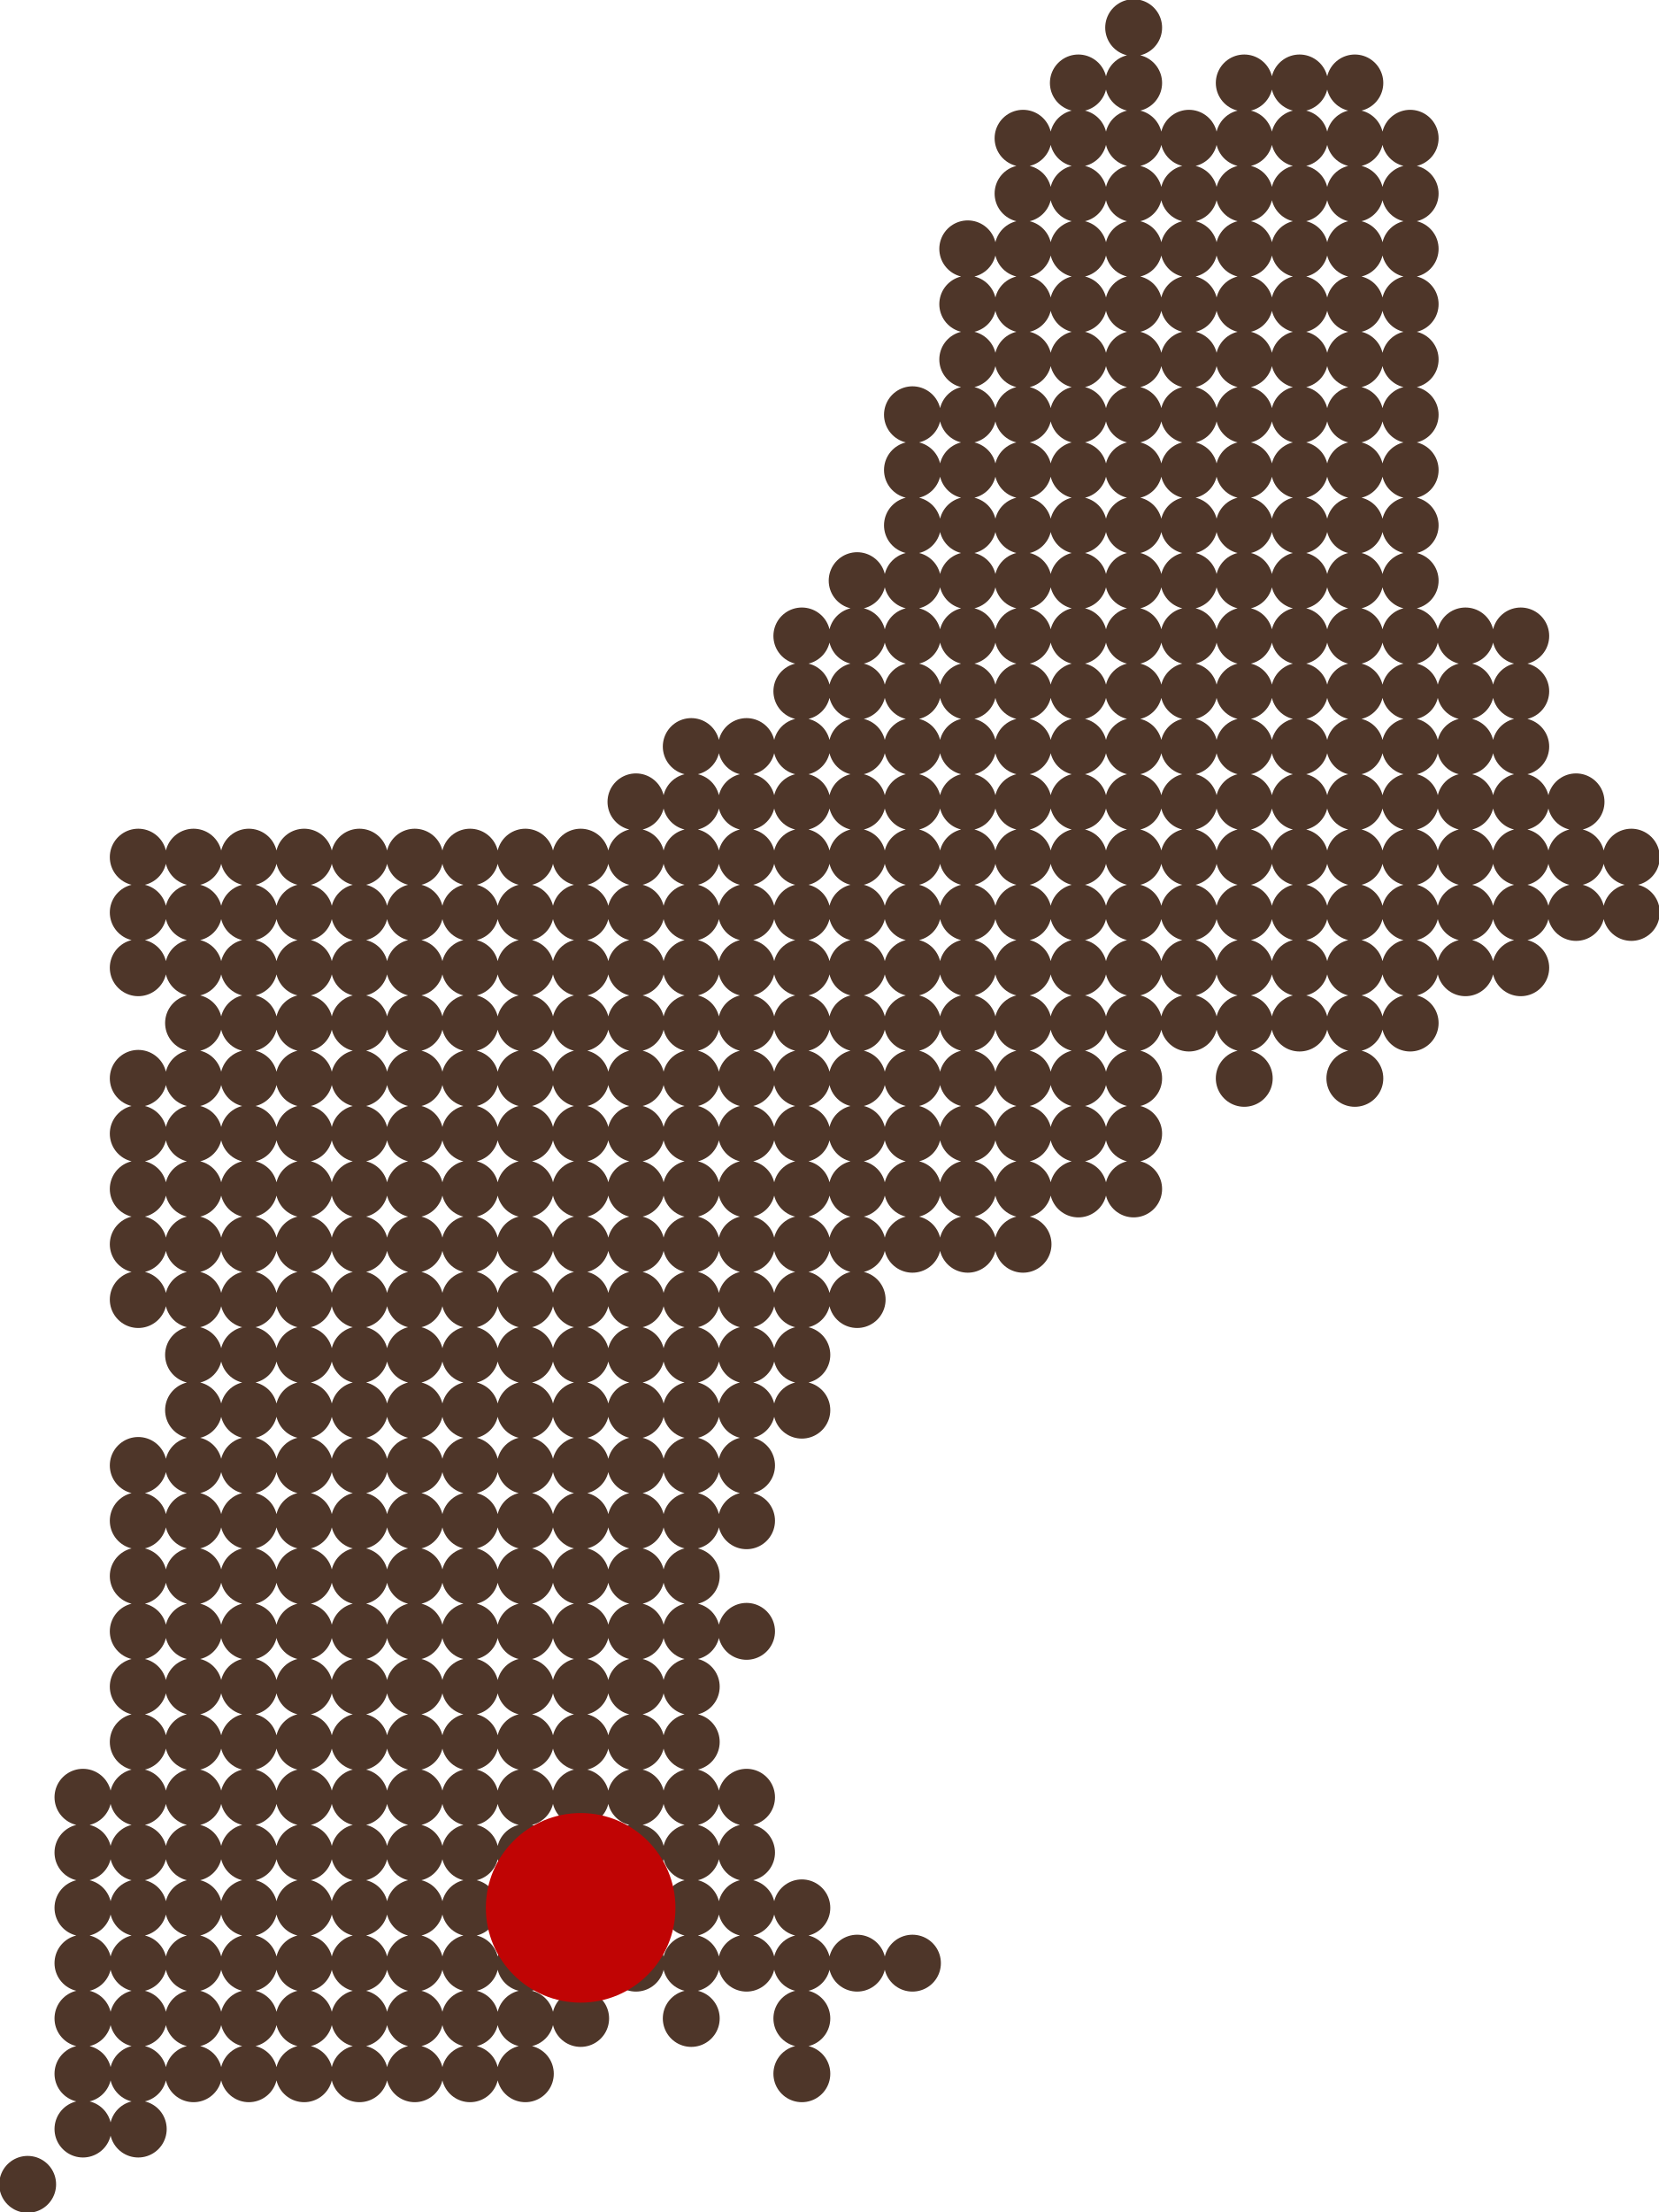
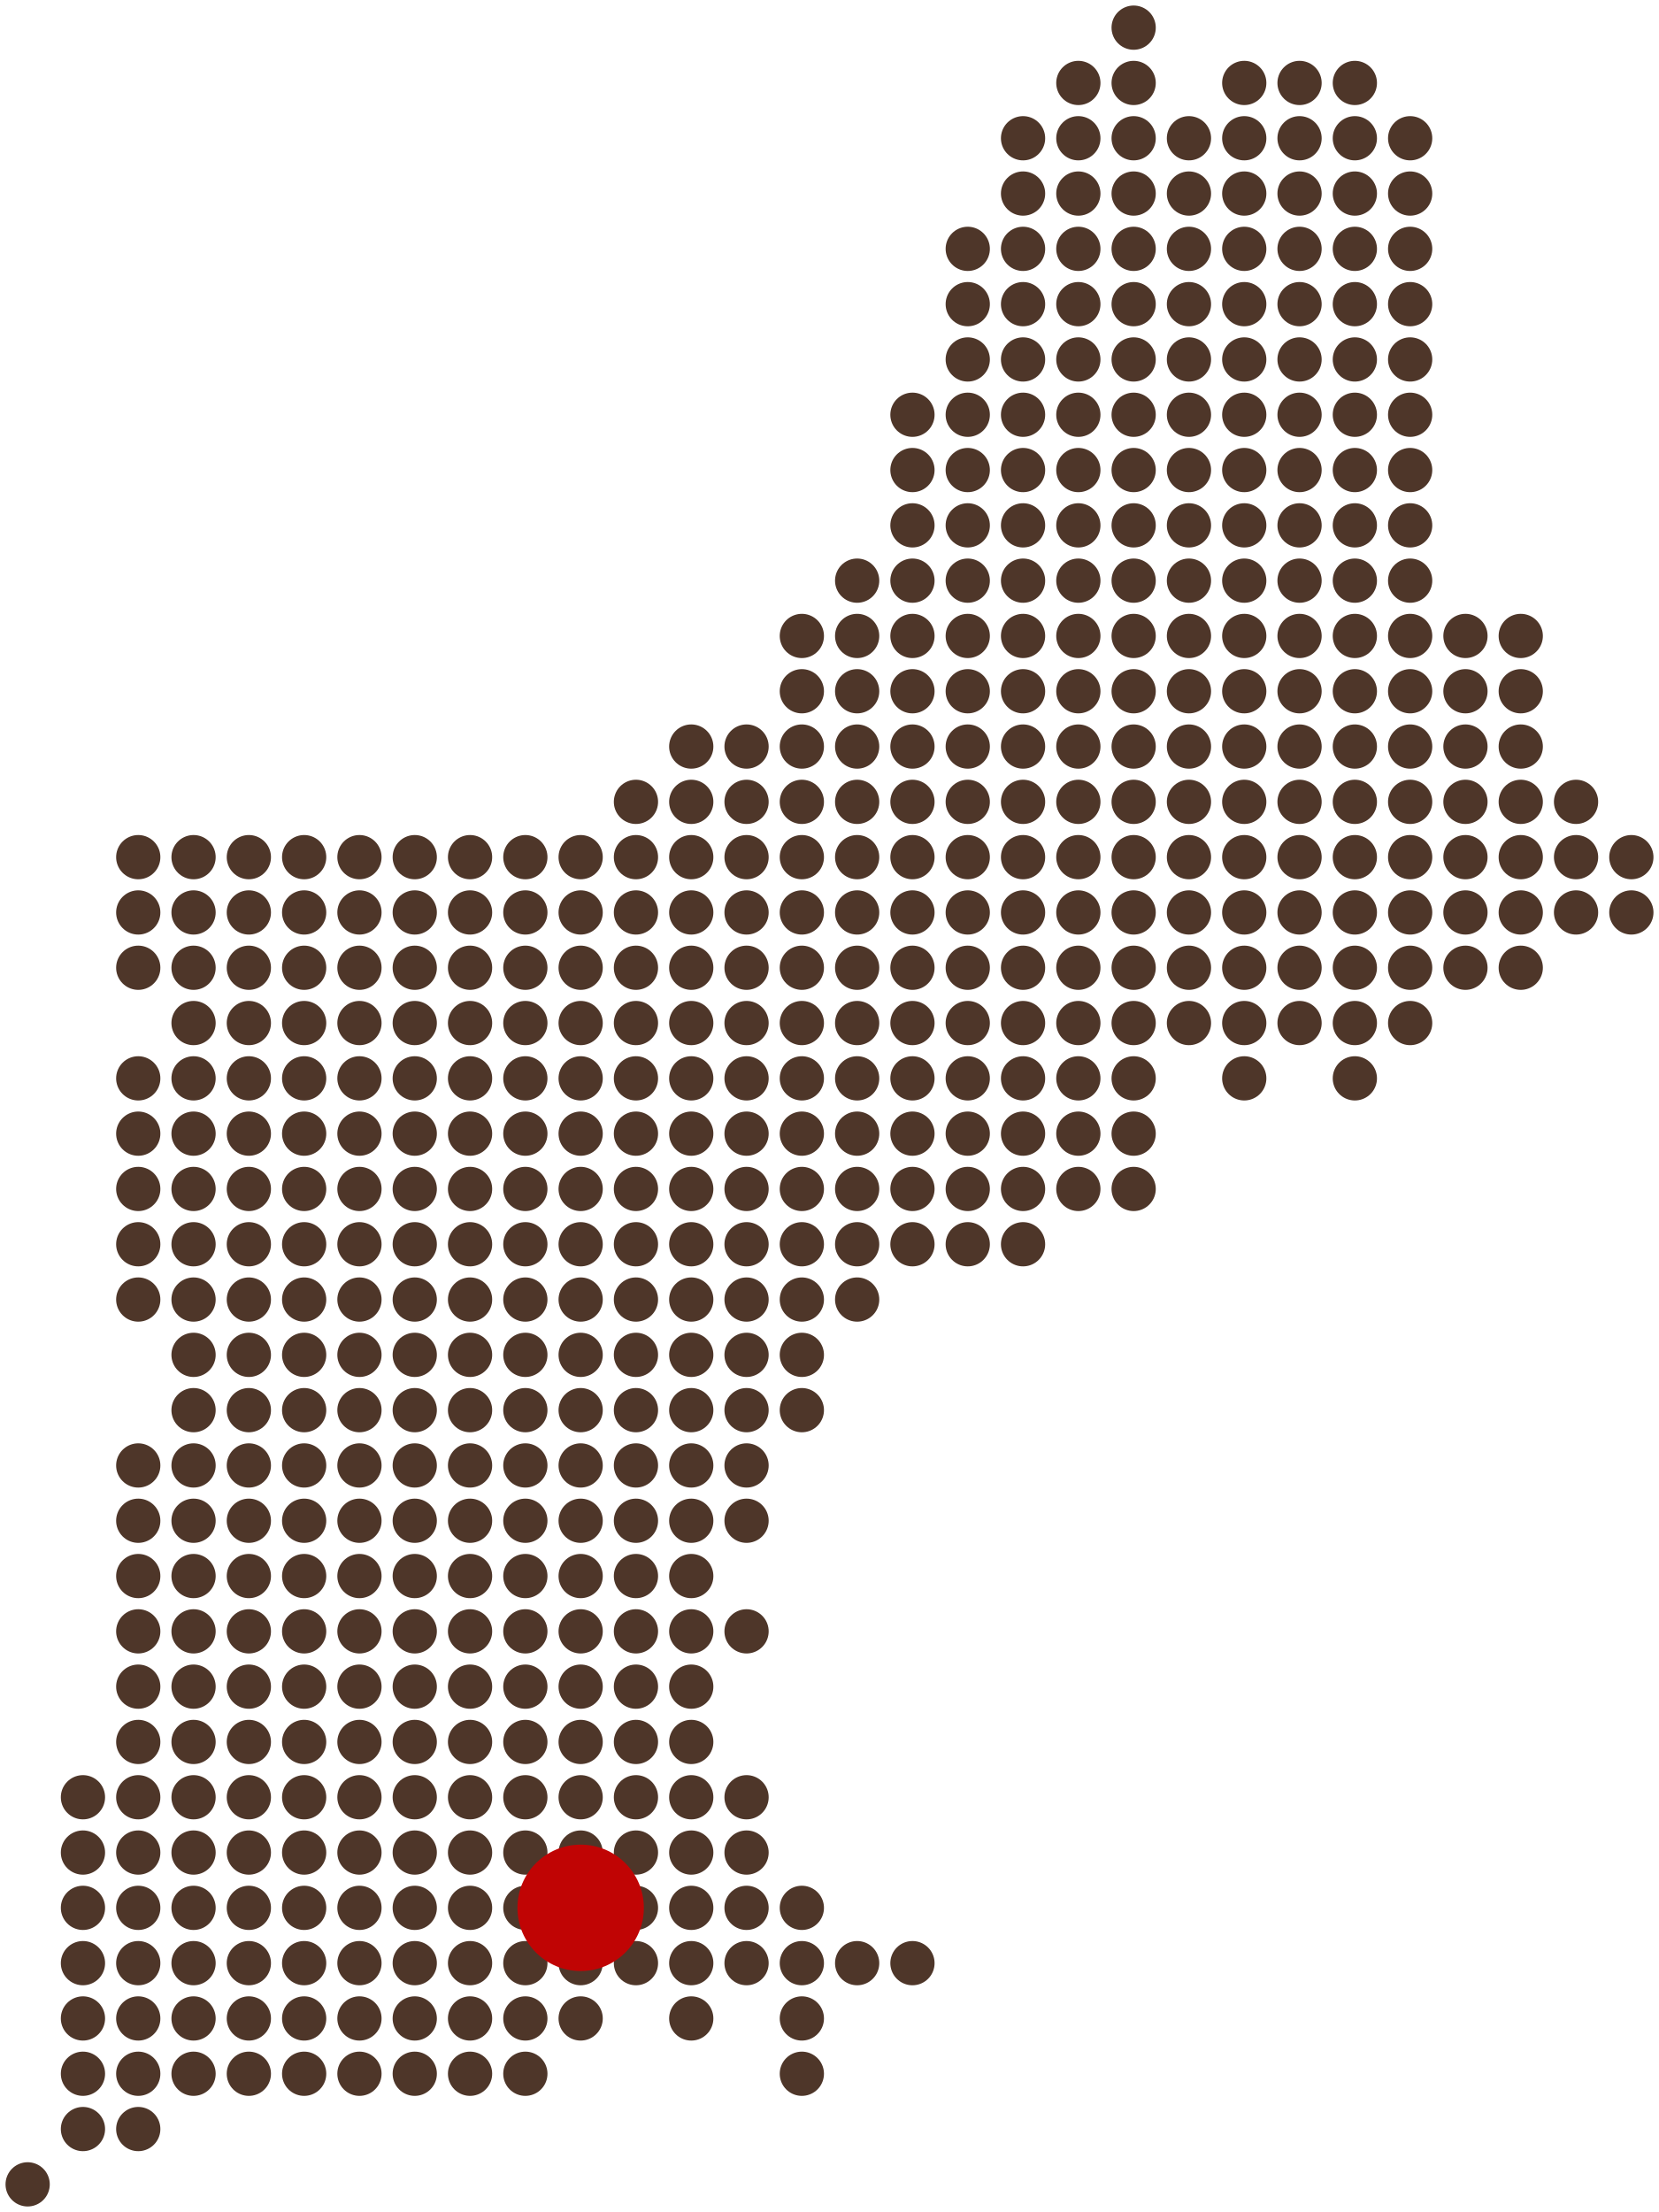
<svg xmlns="http://www.w3.org/2000/svg" viewBox="0 0 210 280" role="img" aria-label="NEEPC mark: New England as a grid of dots, Providence in red">
-   <path d="M143.5 3.5h0M136.5 10.5h0M143.5 10.5h0M157.5 10.5h0M164.5 10.5h0M171.5 10.5h0M129.5 17.5h0M136.5 17.5h0M143.5 17.5h0M150.5 17.5h0M157.5 17.5h0M164.5 17.5h0M171.5 17.5h0M178.5 17.5h0M129.5 24.5h0M136.5 24.5h0M143.5 24.5h0M150.5 24.5h0M157.5 24.5h0M164.5 24.5h0M171.5 24.5h0M178.5 24.5h0M122.5 31.5h0M129.5 31.5h0M136.5 31.5h0M143.5 31.5h0M150.5 31.5h0M157.5 31.5h0M164.5 31.5h0M171.5 31.5h0M178.5 31.5h0M122.5 38.5h0M129.5 38.5h0M136.5 38.5h0M143.5 38.5h0M150.5 38.5h0M157.5 38.5h0M164.5 38.5h0M171.5 38.5h0M178.5 38.5h0M122.5 45.5h0M129.5 45.5h0M136.5 45.5h0M143.5 45.5h0M150.5 45.5h0M157.5 45.5h0M164.5 45.5h0M171.5 45.5h0M178.5 45.5h0M115.5 52.5h0M122.5 52.5h0M129.5 52.5h0M136.5 52.5h0M143.5 52.5h0M150.5 52.5h0M157.5 52.5h0M164.5 52.5h0M171.5 52.5h0M178.5 52.5h0M115.5 59.5h0M122.5 59.5h0M129.5 59.5h0M136.5 59.5h0M143.5 59.5h0M150.5 59.5h0M157.5 59.5h0M164.5 59.5h0M171.5 59.5h0M178.5 59.5h0M115.5 66.5h0M122.5 66.5h0M129.5 66.5h0M136.5 66.5h0M143.5 66.5h0M150.5 66.5h0M157.5 66.5h0M164.5 66.5h0M171.5 66.5h0M178.5 66.5h0M108.5 73.5h0M115.5 73.5h0M122.5 73.5h0M129.5 73.5h0M136.5 73.5h0M143.5 73.5h0M150.5 73.5h0M157.5 73.5h0M164.5 73.5h0M171.5 73.5h0M178.5 73.5h0M101.5 80.5h0M108.5 80.5h0M115.5 80.5h0M122.5 80.5h0M129.5 80.5h0M136.5 80.5h0M143.5 80.5h0M150.5 80.5h0M157.5 80.5h0M164.5 80.5h0M171.5 80.5h0M178.5 80.5h0M185.5 80.5h0M192.5 80.5h0M101.5 87.5h0M108.5 87.5h0M115.5 87.5h0M122.5 87.5h0M129.5 87.5h0M136.5 87.5h0M143.5 87.5h0M150.5 87.5h0M157.5 87.5h0M164.5 87.5h0M171.5 87.5h0M178.5 87.5h0M185.5 87.5h0M192.5 87.5h0M87.5 94.5h0M94.5 94.5h0M101.5 94.5h0M108.5 94.5h0M115.5 94.5h0M122.5 94.5h0M129.5 94.5h0M136.5 94.5h0M143.5 94.5h0M150.5 94.5h0M157.5 94.5h0M164.5 94.5h0M171.5 94.5h0M178.5 94.5h0M185.5 94.5h0M192.5 94.5h0M80.5 101.5h0M87.5 101.5h0M94.5 101.5h0M101.5 101.5h0M108.5 101.5h0M115.5 101.5h0M122.5 101.5h0M129.5 101.5h0M136.5 101.5h0M143.5 101.5h0M150.5 101.5h0M157.5 101.5h0M164.5 101.5h0M171.5 101.5h0M178.5 101.5h0M185.5 101.5h0M192.5 101.5h0M199.5 101.5h0M17.5 108.5h0M24.5 108.5h0M31.5 108.5h0M38.5 108.5h0M45.5 108.5h0M52.5 108.5h0M59.5 108.5h0M66.5 108.5h0M73.5 108.5h0M80.5 108.5h0M87.5 108.5h0M94.5 108.5h0M101.5 108.5h0M108.5 108.5h0M115.5 108.5h0M122.5 108.5h0M129.5 108.5h0M136.5 108.5h0M143.5 108.5h0M150.5 108.5h0M157.5 108.5h0M164.5 108.5h0M171.5 108.5h0M178.5 108.5h0M185.5 108.5h0M192.5 108.5h0M199.5 108.5h0M206.5 108.5h0M17.5 115.5h0M24.5 115.5h0M31.5 115.5h0M38.5 115.5h0M45.5 115.5h0M52.5 115.5h0M59.5 115.5h0M66.5 115.5h0M73.5 115.5h0M80.5 115.5h0M87.5 115.5h0M94.5 115.5h0M101.5 115.5h0M108.5 115.5h0M115.5 115.5h0M122.5 115.5h0M129.5 115.5h0M136.5 115.5h0M143.5 115.5h0M150.5 115.5h0M157.5 115.5h0M164.5 115.5h0M171.5 115.5h0M178.5 115.5h0M185.5 115.5h0M192.5 115.5h0M199.5 115.5h0M206.5 115.5h0M17.5 122.5h0M24.5 122.5h0M31.5 122.5h0M38.5 122.5h0M45.5 122.5h0M52.5 122.5h0M59.5 122.5h0M66.5 122.5h0M73.5 122.5h0M80.5 122.5h0M87.5 122.5h0M94.5 122.5h0M101.5 122.5h0M108.5 122.5h0M115.5 122.5h0M122.5 122.5h0M129.5 122.5h0M136.5 122.5h0M143.5 122.5h0M150.5 122.5h0M157.5 122.5h0M164.5 122.5h0M171.5 122.5h0M178.5 122.5h0M185.5 122.5h0M192.5 122.5h0M24.5 129.5h0M31.5 129.5h0M38.5 129.5h0M45.5 129.5h0M52.5 129.5h0M59.5 129.5h0M66.5 129.5h0M73.5 129.5h0M80.5 129.5h0M87.5 129.5h0M94.5 129.5h0M101.5 129.5h0M108.5 129.5h0M115.5 129.5h0M122.5 129.5h0M129.5 129.5h0M136.5 129.5h0M143.5 129.5h0M150.5 129.5h0M157.5 129.5h0M164.5 129.5h0M171.5 129.5h0M178.5 129.5h0M17.5 136.5h0M24.5 136.5h0M31.5 136.5h0M38.5 136.5h0M45.5 136.5h0M52.5 136.5h0M59.5 136.5h0M66.5 136.5h0M73.5 136.5h0M80.5 136.5h0M87.5 136.5h0M94.5 136.5h0M101.5 136.5h0M108.5 136.5h0M115.5 136.5h0M122.5 136.5h0M129.5 136.5h0M136.5 136.5h0M143.5 136.5h0M157.5 136.5h0M171.5 136.5h0M17.5 143.5h0M24.5 143.5h0M31.5 143.5h0M38.5 143.5h0M45.5 143.5h0M52.5 143.5h0M59.5 143.5h0M66.5 143.5h0M73.5 143.5h0M80.5 143.5h0M87.5 143.5h0M94.5 143.5h0M101.5 143.5h0M108.5 143.5h0M115.5 143.5h0M122.5 143.5h0M129.5 143.5h0M136.5 143.5h0M143.5 143.5h0M17.5 150.5h0M24.5 150.5h0M31.5 150.5h0M38.5 150.5h0M45.5 150.5h0M52.5 150.5h0M59.5 150.5h0M66.5 150.5h0M73.5 150.5h0M80.5 150.5h0M87.5 150.5h0M94.5 150.5h0M101.5 150.5h0M108.5 150.5h0M115.5 150.5h0M122.5 150.5h0M129.5 150.5h0M136.5 150.5h0M143.5 150.5h0M17.5 157.5h0M24.5 157.5h0M31.5 157.5h0M38.5 157.5h0M45.5 157.5h0M52.5 157.5h0M59.5 157.5h0M66.5 157.5h0M73.5 157.5h0M80.5 157.5h0M87.5 157.5h0M94.5 157.5h0M101.5 157.5h0M108.5 157.5h0M115.5 157.5h0M122.5 157.5h0M129.5 157.5h0M17.5 164.5h0M24.5 164.5h0M31.5 164.5h0M38.5 164.5h0M45.5 164.5h0M52.5 164.5h0M59.5 164.5h0M66.5 164.5h0M73.5 164.5h0M80.5 164.5h0M87.5 164.5h0M94.5 164.5h0M101.5 164.5h0M108.5 164.5h0M24.5 171.5h0M31.5 171.5h0M38.5 171.5h0M45.5 171.5h0M52.5 171.5h0M59.5 171.5h0M66.5 171.5h0M73.5 171.5h0M80.5 171.5h0M87.5 171.5h0M94.5 171.5h0M101.5 171.5h0M24.5 178.5h0M31.5 178.5h0M38.5 178.5h0M45.5 178.5h0M52.5 178.5h0M59.5 178.5h0M66.5 178.5h0M73.5 178.5h0M80.5 178.5h0M87.5 178.5h0M94.5 178.5h0M101.5 178.5h0M17.5 185.5h0M24.5 185.5h0M31.5 185.5h0M38.5 185.5h0M45.5 185.5h0M52.5 185.5h0M59.5 185.5h0M66.5 185.5h0M73.5 185.5h0M80.5 185.5h0M87.5 185.5h0M94.5 185.5h0M17.5 192.5h0M24.5 192.5h0M31.5 192.5h0M38.5 192.5h0M45.5 192.5h0M52.5 192.5h0M59.5 192.5h0M66.5 192.5h0M73.5 192.5h0M80.5 192.5h0M87.5 192.5h0M94.5 192.5h0M17.5 199.5h0M24.5 199.5h0M31.5 199.5h0M38.5 199.5h0M45.5 199.5h0M52.5 199.5h0M59.5 199.5h0M66.5 199.5h0M73.5 199.5h0M80.5 199.5h0M87.5 199.5h0M17.5 206.5h0M24.5 206.5h0M31.5 206.5h0M38.5 206.5h0M45.5 206.5h0M52.5 206.5h0M59.5 206.5h0M66.5 206.5h0M73.5 206.5h0M80.5 206.5h0M87.5 206.5h0M94.5 206.5h0M17.5 213.5h0M24.5 213.5h0M31.5 213.5h0M38.5 213.5h0M45.5 213.5h0M52.5 213.5h0M59.5 213.5h0M66.5 213.5h0M73.5 213.5h0M80.5 213.5h0M87.5 213.5h0M17.5 220.5h0M24.5 220.5h0M31.5 220.5h0M38.5 220.5h0M45.5 220.5h0M52.5 220.5h0M59.5 220.5h0M66.5 220.5h0M73.5 220.5h0M80.5 220.5h0M87.5 220.5h0M10.5 227.5h0M17.5 227.5h0M24.5 227.5h0M31.5 227.5h0M38.5 227.5h0M45.5 227.5h0M52.5 227.5h0M59.5 227.5h0M66.5 227.5h0M73.5 227.5h0M80.5 227.5h0M87.5 227.5h0M94.5 227.5h0M10.5 234.5h0M17.5 234.5h0M24.5 234.5h0M31.5 234.5h0M38.5 234.5h0M45.5 234.5h0M52.5 234.5h0M59.5 234.5h0M66.5 234.5h0M73.5 234.5h0M80.5 234.5h0M87.5 234.5h0M94.5 234.5h0M10.5 241.5h0M17.5 241.5h0M24.5 241.5h0M31.5 241.5h0M38.5 241.5h0M45.5 241.5h0M52.5 241.5h0M59.5 241.5h0M66.5 241.5h0M80.5 241.5h0M87.5 241.5h0M94.5 241.5h0M101.5 241.5h0M10.5 248.5h0M17.5 248.5h0M24.5 248.5h0M31.5 248.5h0M38.5 248.5h0M45.5 248.5h0M52.5 248.5h0M59.5 248.5h0M66.5 248.5h0M73.5 248.5h0M80.5 248.5h0M87.5 248.5h0M94.5 248.5h0M101.5 248.5h0M108.5 248.5h0M115.5 248.5h0M10.5 255.5h0M17.5 255.5h0M24.5 255.5h0M31.5 255.5h0M38.5 255.5h0M45.5 255.5h0M52.5 255.5h0M59.5 255.5h0M66.5 255.5h0M73.5 255.5h0M87.5 255.5h0M101.5 255.5h0M10.5 262.5h0M17.5 262.5h0M24.5 262.5h0M31.5 262.5h0M38.5 262.5h0M45.5 262.5h0M52.5 262.5h0M59.5 262.5h0M66.5 262.5h0M101.5 262.5h0M10.5 269.5h0M17.5 269.5h0M3.5 276.5h0" fill="none" stroke="#4E3629" stroke-width="7.2" stroke-linecap="round" />
-   <circle cx="73.5" cy="241.5" r="12" fill="#C00404" />
+   <path d="M143.5 3.5h0M136.5 10.5h0M143.5 10.5h0M157.5 10.5h0M164.5 10.5h0M171.5 10.5h0M129.5 17.5h0M136.5 17.5h0M143.5 17.5h0M150.5 17.5h0M157.5 17.5h0M164.5 17.5h0M171.5 17.5h0M178.5 17.5h0M129.5 24.5h0M136.5 24.5h0M143.5 24.5h0M150.5 24.5h0M157.5 24.5h0M164.5 24.5h0M171.5 24.5h0M178.5 24.5h0M122.5 31.5h0M129.5 31.5h0M136.5 31.5h0M143.5 31.5h0M150.5 31.5h0M157.5 31.5h0M164.5 31.5h0M171.5 31.5h0M178.5 31.5h0M122.5 38.5h0M129.5 38.5h0M136.5 38.5h0M143.5 38.5h0M150.5 38.5h0M157.5 38.5h0M164.5 38.5h0M171.5 38.5h0M178.5 38.5h0M122.5 45.5h0M129.5 45.5h0M136.5 45.5h0M143.5 45.5h0M150.5 45.5h0M157.5 45.5h0M164.5 45.5h0M171.5 45.5h0M178.5 45.5h0M115.5 52.5h0M122.5 52.5h0M129.5 52.5h0M136.5 52.5h0M143.5 52.5h0M150.5 52.5h0M157.5 52.5h0M164.5 52.5h0M171.5 52.5h0M178.5 52.5h0M115.5 59.5h0M122.5 59.5h0M129.5 59.5h0M136.5 59.5h0M143.5 59.5h0M150.5 59.5h0M157.5 59.5h0M164.5 59.5h0M171.5 59.5h0M178.5 59.5h0M115.5 66.5h0M122.5 66.5h0M129.5 66.5h0M136.5 66.5h0M143.5 66.5h0M150.5 66.5h0M157.5 66.5h0M164.5 66.5h0M171.5 66.5h0M178.5 66.5h0M108.5 73.5h0M115.5 73.5h0M122.5 73.5h0M129.5 73.5h0M136.5 73.5h0M143.5 73.5h0M150.5 73.5h0M157.5 73.5h0M164.5 73.5h0M171.5 73.5h0M178.5 73.5h0M101.5 80.5h0M108.5 80.5h0M115.5 80.5h0M122.5 80.5h0M129.5 80.5h0M136.5 80.5h0M143.5 80.5h0M150.5 80.5h0M157.5 80.5h0M164.5 80.5h0M171.5 80.5h0M178.5 80.5h0M185.5 80.5h0M192.5 80.5h0M101.5 87.5h0M108.5 87.5h0M115.5 87.5h0M122.5 87.5h0M129.5 87.5h0M136.5 87.5h0M143.5 87.5h0M150.5 87.5h0M157.5 87.5h0M164.5 87.5h0M171.5 87.5h0M178.5 87.5h0M185.5 87.5h0M192.5 87.5h0M87.5 94.5h0M94.5 94.5h0M101.5 94.5h0M108.5 94.5h0M115.5 94.5h0M122.5 94.5h0M129.5 94.5h0M136.5 94.5h0M143.5 94.5h0M150.5 94.5h0M157.5 94.5h0M164.5 94.5h0M171.5 94.5h0M178.5 94.5h0M185.5 94.5h0M192.5 94.5h0M80.5 101.5h0M87.5 101.5h0M94.5 101.5h0M101.5 101.5h0M108.5 101.5h0M115.5 101.5h0M122.5 101.5h0M129.5 101.5h0M136.5 101.5h0M143.5 101.5h0M150.5 101.5h0M157.5 101.5h0M164.5 101.5h0M171.5 101.5h0M178.5 101.5h0M185.5 101.5h0M192.5 101.5h0M199.5 101.5h0M17.5 108.5h0M24.5 108.5h0M31.5 108.5h0M38.5 108.5h0M45.5 108.5h0M52.5 108.5h0M59.5 108.5h0M66.5 108.5h0M73.5 108.5h0M80.5 108.5h0M87.5 108.5h0M94.5 108.5h0M101.5 108.5h0M108.5 108.5h0M115.5 108.5h0M122.5 108.5h0M129.5 108.5h0M136.5 108.5h0M143.5 108.5h0M150.5 108.5h0M157.5 108.5h0M164.5 108.5h0M171.5 108.5h0M178.5 108.5h0M185.5 108.5h0M192.5 108.5h0M199.5 108.5h0M206.5 108.5h0M17.5 115.5h0M24.5 115.5h0M31.5 115.5h0M38.5 115.5h0M45.5 115.5h0M52.5 115.5h0M59.5 115.5h0M66.5 115.5h0M73.5 115.5h0M80.5 115.5h0M87.5 115.5h0M94.5 115.5h0M101.5 115.5h0M108.5 115.5h0M115.5 115.5h0M122.5 115.5h0M129.5 115.5h0M136.5 115.5h0M143.5 115.5h0M150.5 115.5h0M157.5 115.5h0M164.5 115.5h0M171.5 115.5h0M178.5 115.5h0M185.5 115.5h0M192.5 115.5h0M199.5 115.5h0M206.5 115.5h0M17.5 122.5h0M24.5 122.5h0M31.5 122.5h0M38.5 122.5h0M45.5 122.5h0M52.5 122.5h0M59.5 122.5h0M66.5 122.5h0M73.5 122.5h0M80.5 122.5h0M87.5 122.5h0M94.5 122.5h0M101.5 122.5h0M108.5 122.5h0M115.5 122.5h0M122.5 122.5h0M129.5 122.5h0M136.5 122.5h0M143.5 122.5h0M150.5 122.5h0M157.5 122.5h0M164.5 122.5h0M171.5 122.5h0M178.5 122.5h0M185.5 122.5h0M192.5 122.5h0M24.5 129.5h0M31.5 129.5h0M38.5 129.5h0M45.5 129.5h0M52.5 129.5h0M59.5 129.5h0M66.5 129.5h0M73.5 129.5h0M80.5 129.5h0M87.5 129.5h0M94.5 129.5h0M101.5 129.5h0M108.5 129.5h0M115.5 129.5h0M122.5 129.5h0M129.5 129.5h0M136.5 129.5h0M143.5 129.5h0M150.5 129.5h0M157.5 129.5h0M164.5 129.5h0M171.5 129.5h0M178.5 129.5h0M17.5 136.5h0M24.5 136.5h0M31.5 136.5h0M38.5 136.5h0M45.5 136.5h0M52.5 136.5h0M59.5 136.5h0M66.5 136.5h0M73.5 136.5h0M80.5 136.5h0M87.5 136.5h0M94.5 136.5h0M101.5 136.5h0M108.5 136.5h0M115.5 136.5h0M122.5 136.5h0M129.5 136.5h0M136.5 136.5h0M143.5 136.5h0M157.5 136.5h0M171.5 136.5h0M17.5 143.5h0M24.5 143.5h0M31.5 143.5h0M38.5 143.5h0M45.5 143.5h0M52.5 143.5h0M59.5 143.5h0M66.5 143.5h0M73.5 143.5h0M80.5 143.5h0M87.5 143.5h0M94.5 143.5h0M101.5 143.5h0M108.5 143.5h0M115.5 143.5h0M122.5 143.5h0M129.5 143.5h0M136.5 143.5h0M143.5 143.5h0M17.5 150.5h0M24.5 150.5h0M31.5 150.5h0M38.5 150.5h0M45.5 150.5h0M52.5 150.5h0M59.5 150.5h0M66.5 150.5h0M73.5 150.5h0M80.5 150.5h0M87.5 150.5h0M94.5 150.5h0M101.5 150.5h0M108.5 150.5h0M115.5 150.5h0M122.5 150.5h0M129.5 150.5h0M136.5 150.5h0M143.5 150.5h0M17.5 157.5h0M24.5 157.5h0M31.5 157.5h0M38.5 157.5h0M45.5 157.5h0M52.5 157.5h0M59.5 157.5h0M66.5 157.5h0M73.5 157.5h0M80.5 157.5h0M87.5 157.5h0M94.5 157.5h0M101.5 157.5h0M108.5 157.5h0M115.5 157.5h0M122.5 157.5h0M129.5 157.5h0M17.5 164.5h0M24.5 164.5h0M31.5 164.5h0M38.5 164.5h0M45.5 164.5h0M52.5 164.5h0M59.5 164.5h0M66.5 164.5h0M73.5 164.5h0M80.5 164.5h0M87.5 164.5h0M94.5 164.5h0M101.5 164.5h0M108.5 164.5h0M24.5 171.5h0M31.5 171.5h0M38.5 171.5h0M45.5 171.5h0M52.5 171.5h0M59.5 171.5h0M66.5 171.5h0M73.5 171.5h0M80.5 171.5h0M87.5 171.5h0M94.5 171.5h0M101.5 171.5h0M24.5 178.5h0M31.5 178.5h0M38.5 178.5h0M45.5 178.5h0M52.5 178.5h0M59.5 178.5h0M66.5 178.5h0M73.5 178.5h0M80.5 178.5h0M87.5 178.5h0M94.5 178.5h0M101.5 178.5h0M17.5 185.5h0M24.5 185.5h0M31.5 185.5h0M38.5 185.5h0M45.5 185.5h0M52.5 185.5h0M59.5 185.5h0M66.5 185.5h0M73.5 185.5h0M80.5 185.5h0M87.5 185.5h0M94.5 185.5h0M17.5 192.5h0M24.5 192.5h0M31.5 192.5h0M38.5 192.5h0M45.5 192.5h0M52.5 192.5h0M59.5 192.5h0M66.5 192.5h0M73.5 192.5h0M80.5 192.5h0M87.5 192.5h0M94.5 192.5h0M17.5 199.5h0M24.5 199.5h0M31.5 199.5h0M38.5 199.5h0M45.5 199.5h0M52.5 199.5h0M59.5 199.5h0M66.5 199.5h0M73.5 199.5h0M80.5 199.5h0M87.5 199.5h0M17.5 206.5h0M24.5 206.5h0M31.5 206.5h0M38.5 206.5h0M45.5 206.5h0M52.5 206.5h0M59.5 206.5h0M66.5 206.5h0M73.5 206.5h0M80.5 206.5h0M87.5 206.5h0M94.5 206.5h0M17.5 213.5h0M24.5 213.5h0M31.5 213.5h0M38.5 213.5h0M45.5 213.5h0M52.5 213.5h0M59.5 213.5h0M66.5 213.5h0M73.5 213.5h0M80.5 213.5h0M87.5 213.5h0M17.5 220.5h0M24.5 220.5h0M31.5 220.5h0M38.5 220.5h0M45.5 220.5h0M52.5 220.5h0M59.5 220.5h0M66.5 220.5h0M73.5 220.5h0M80.5 220.5h0M87.5 220.5h0M10.5 227.5h0M17.5 227.5h0M24.5 227.5h0M31.5 227.5h0M38.5 227.5h0M45.5 227.5h0M52.5 227.5h0M59.5 227.5h0M66.5 227.5h0M73.5 227.5h0M80.5 227.5h0M87.5 227.5h0M94.5 227.5h0M10.5 234.5h0M17.5 234.5h0M24.5 234.5h0M31.5 234.5h0M38.5 234.5h0M45.5 234.5h0M52.5 234.5h0M59.5 234.5h0M66.5 234.5h0M73.5 234.5h0M80.5 234.5h0M87.5 234.5h0M94.5 234.5h0M10.5 241.5h0M17.5 241.5h0M24.5 241.5h0M31.5 241.5h0M38.5 241.5h0M45.5 241.5h0M52.5 241.5h0M59.5 241.5h0M66.5 241.5h0M80.5 241.5h0M87.5 241.5h0M94.5 241.5h0M101.5 241.5h0M10.5 248.5h0M17.5 248.5h0M24.5 248.5h0M31.5 248.5h0M38.5 248.5h0M45.5 248.5h0M52.5 248.5h0M59.5 248.5h0M66.5 248.5h0M73.5 248.5h0M80.5 248.5h0M87.5 248.5h0M94.5 248.5h0M101.5 248.5h0M108.5 248.5h0M115.5 248.5h0M10.5 255.5h0M17.5 255.5h0M24.5 255.5h0M31.5 255.5h0M38.5 255.5h0M45.5 255.5h0M52.5 255.5h0M59.5 255.5h0M66.5 255.5h0M73.5 255.5h0M87.5 255.5h0M101.5 255.5h0M10.5 262.5h0M17.5 262.5h0M24.5 262.5h0M31.5 262.5h0M38.5 262.5h0M45.5 262.5h0M52.5 262.5h0M59.5 262.5h0M66.5 262.5h0M101.5 262.5h0M10.5 269.5h0M17.5 269.5h0M3.5 276.5h0" fill="none" stroke="#4E3629" stroke-width="5.6" stroke-linecap="round" />
+   <circle cx="73.5" cy="241.5" r="8" fill="#C00404" />
</svg>
